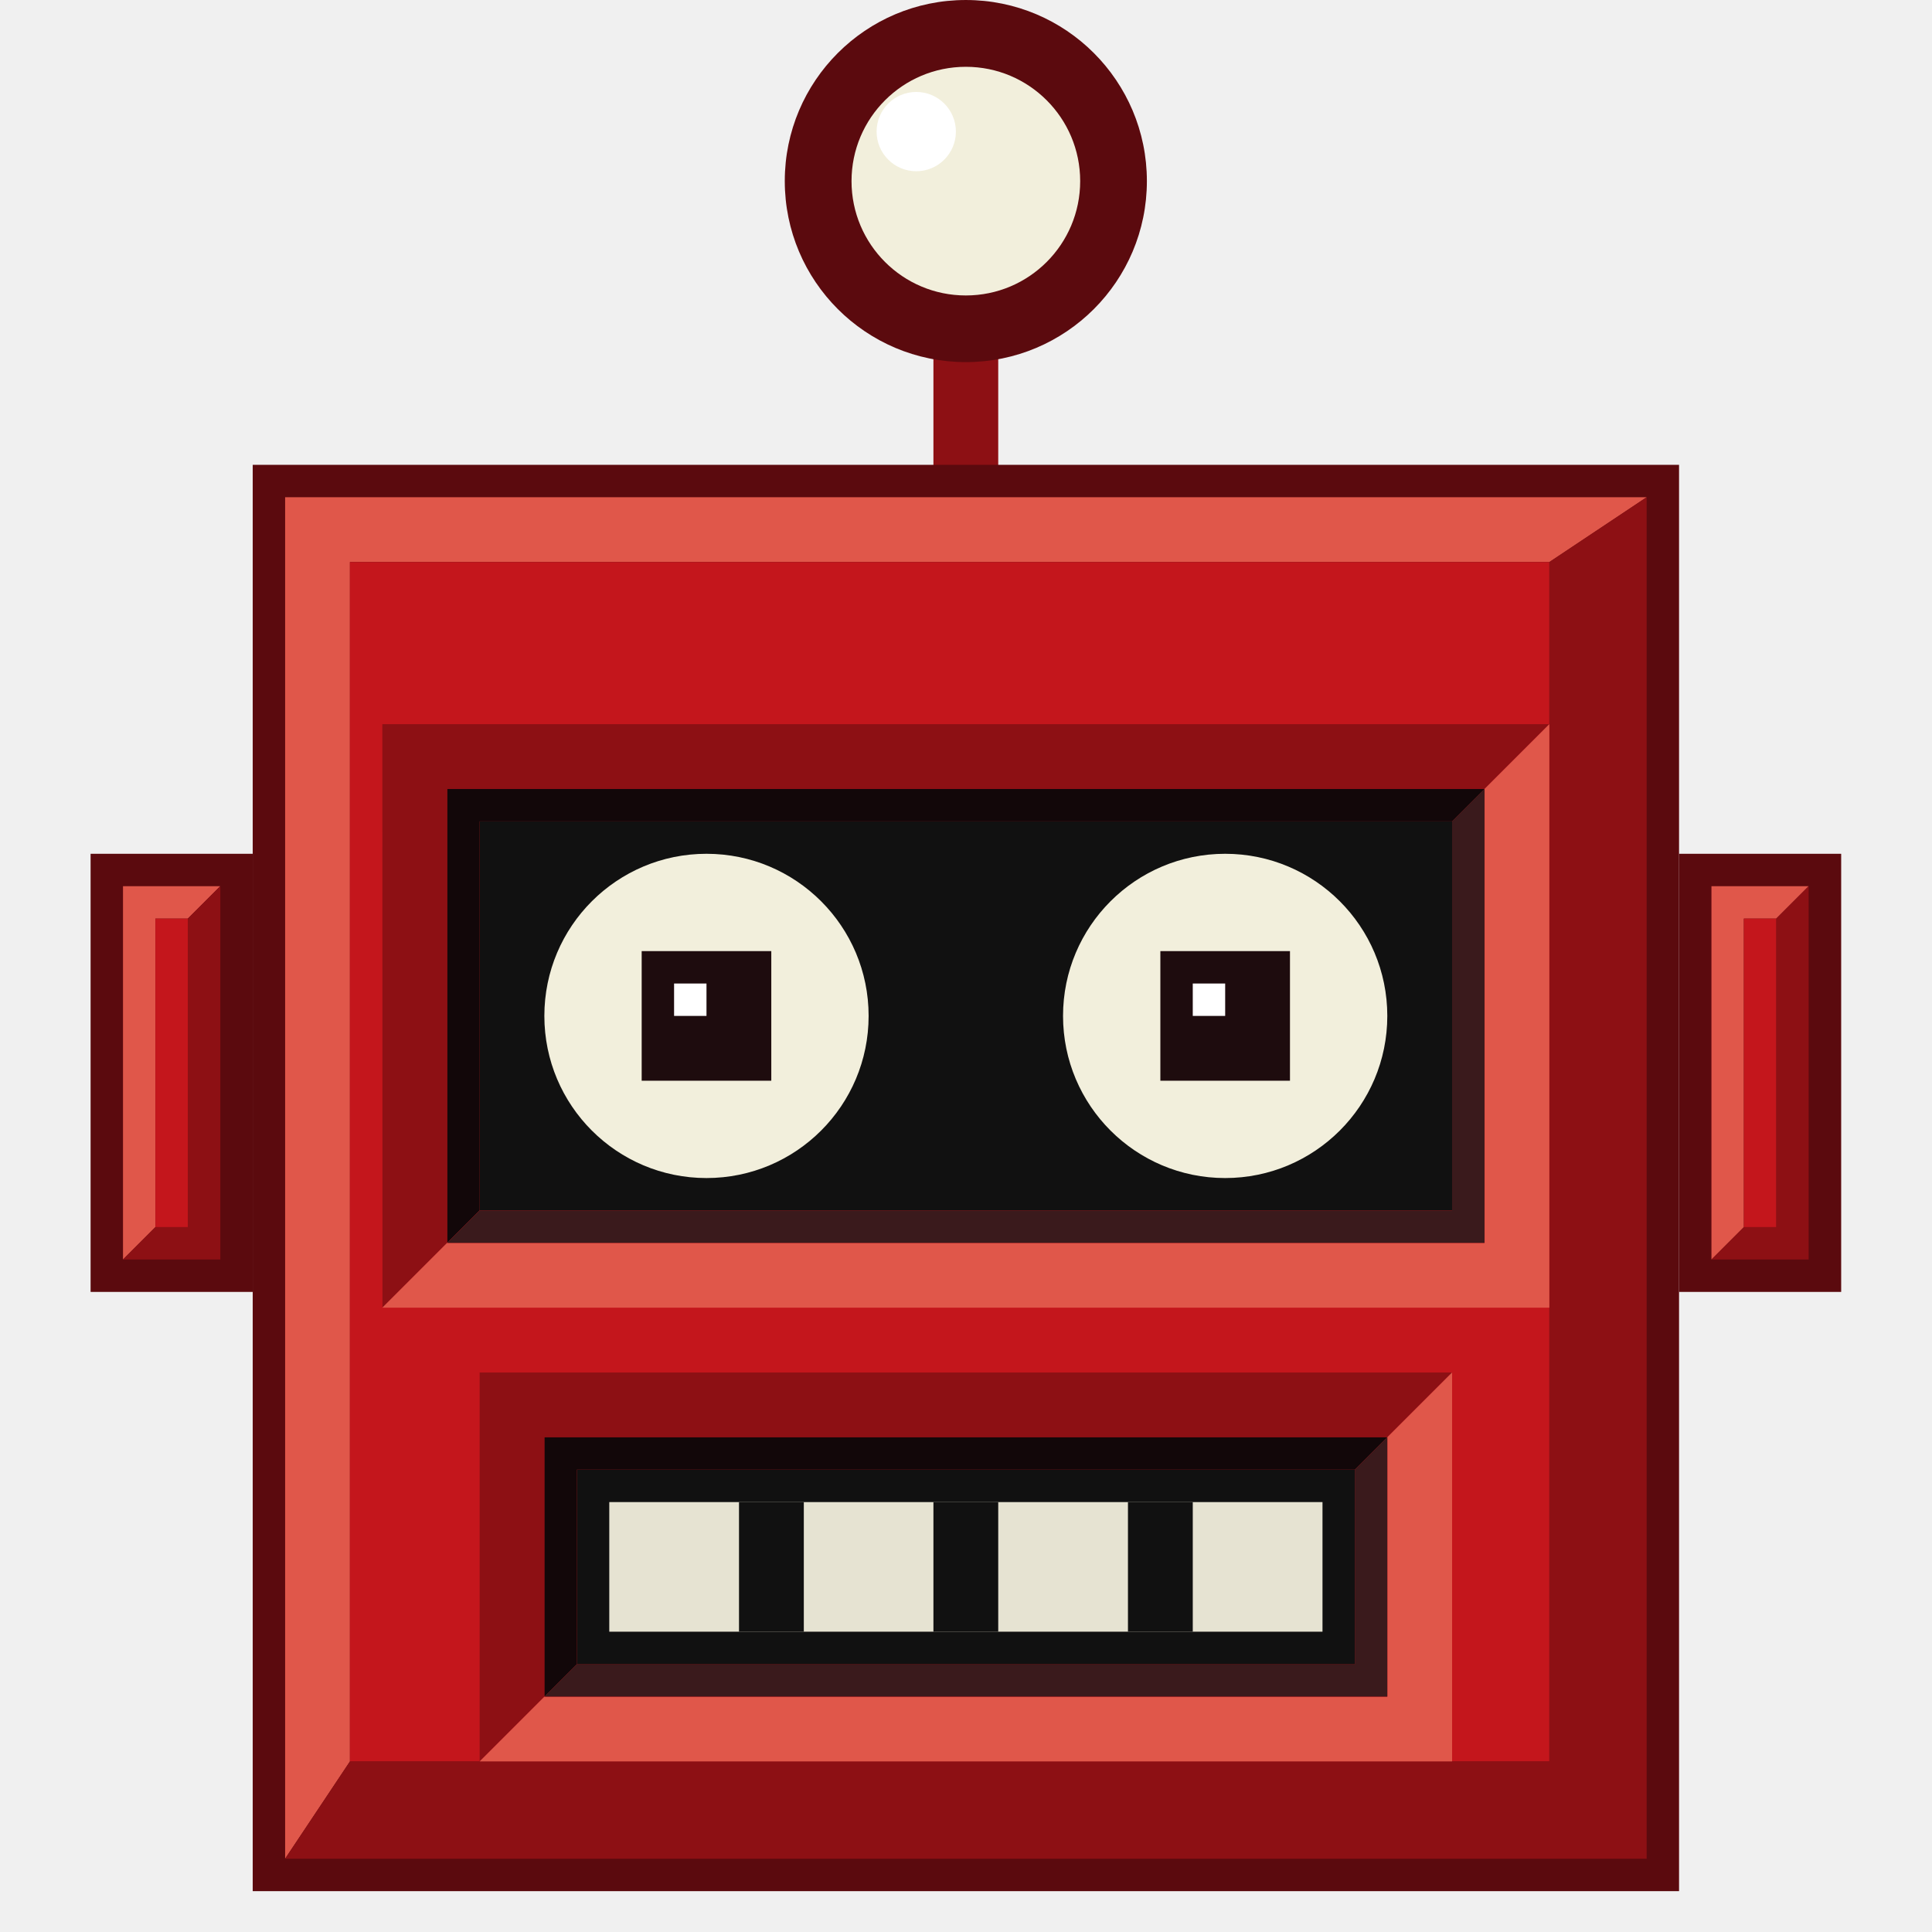
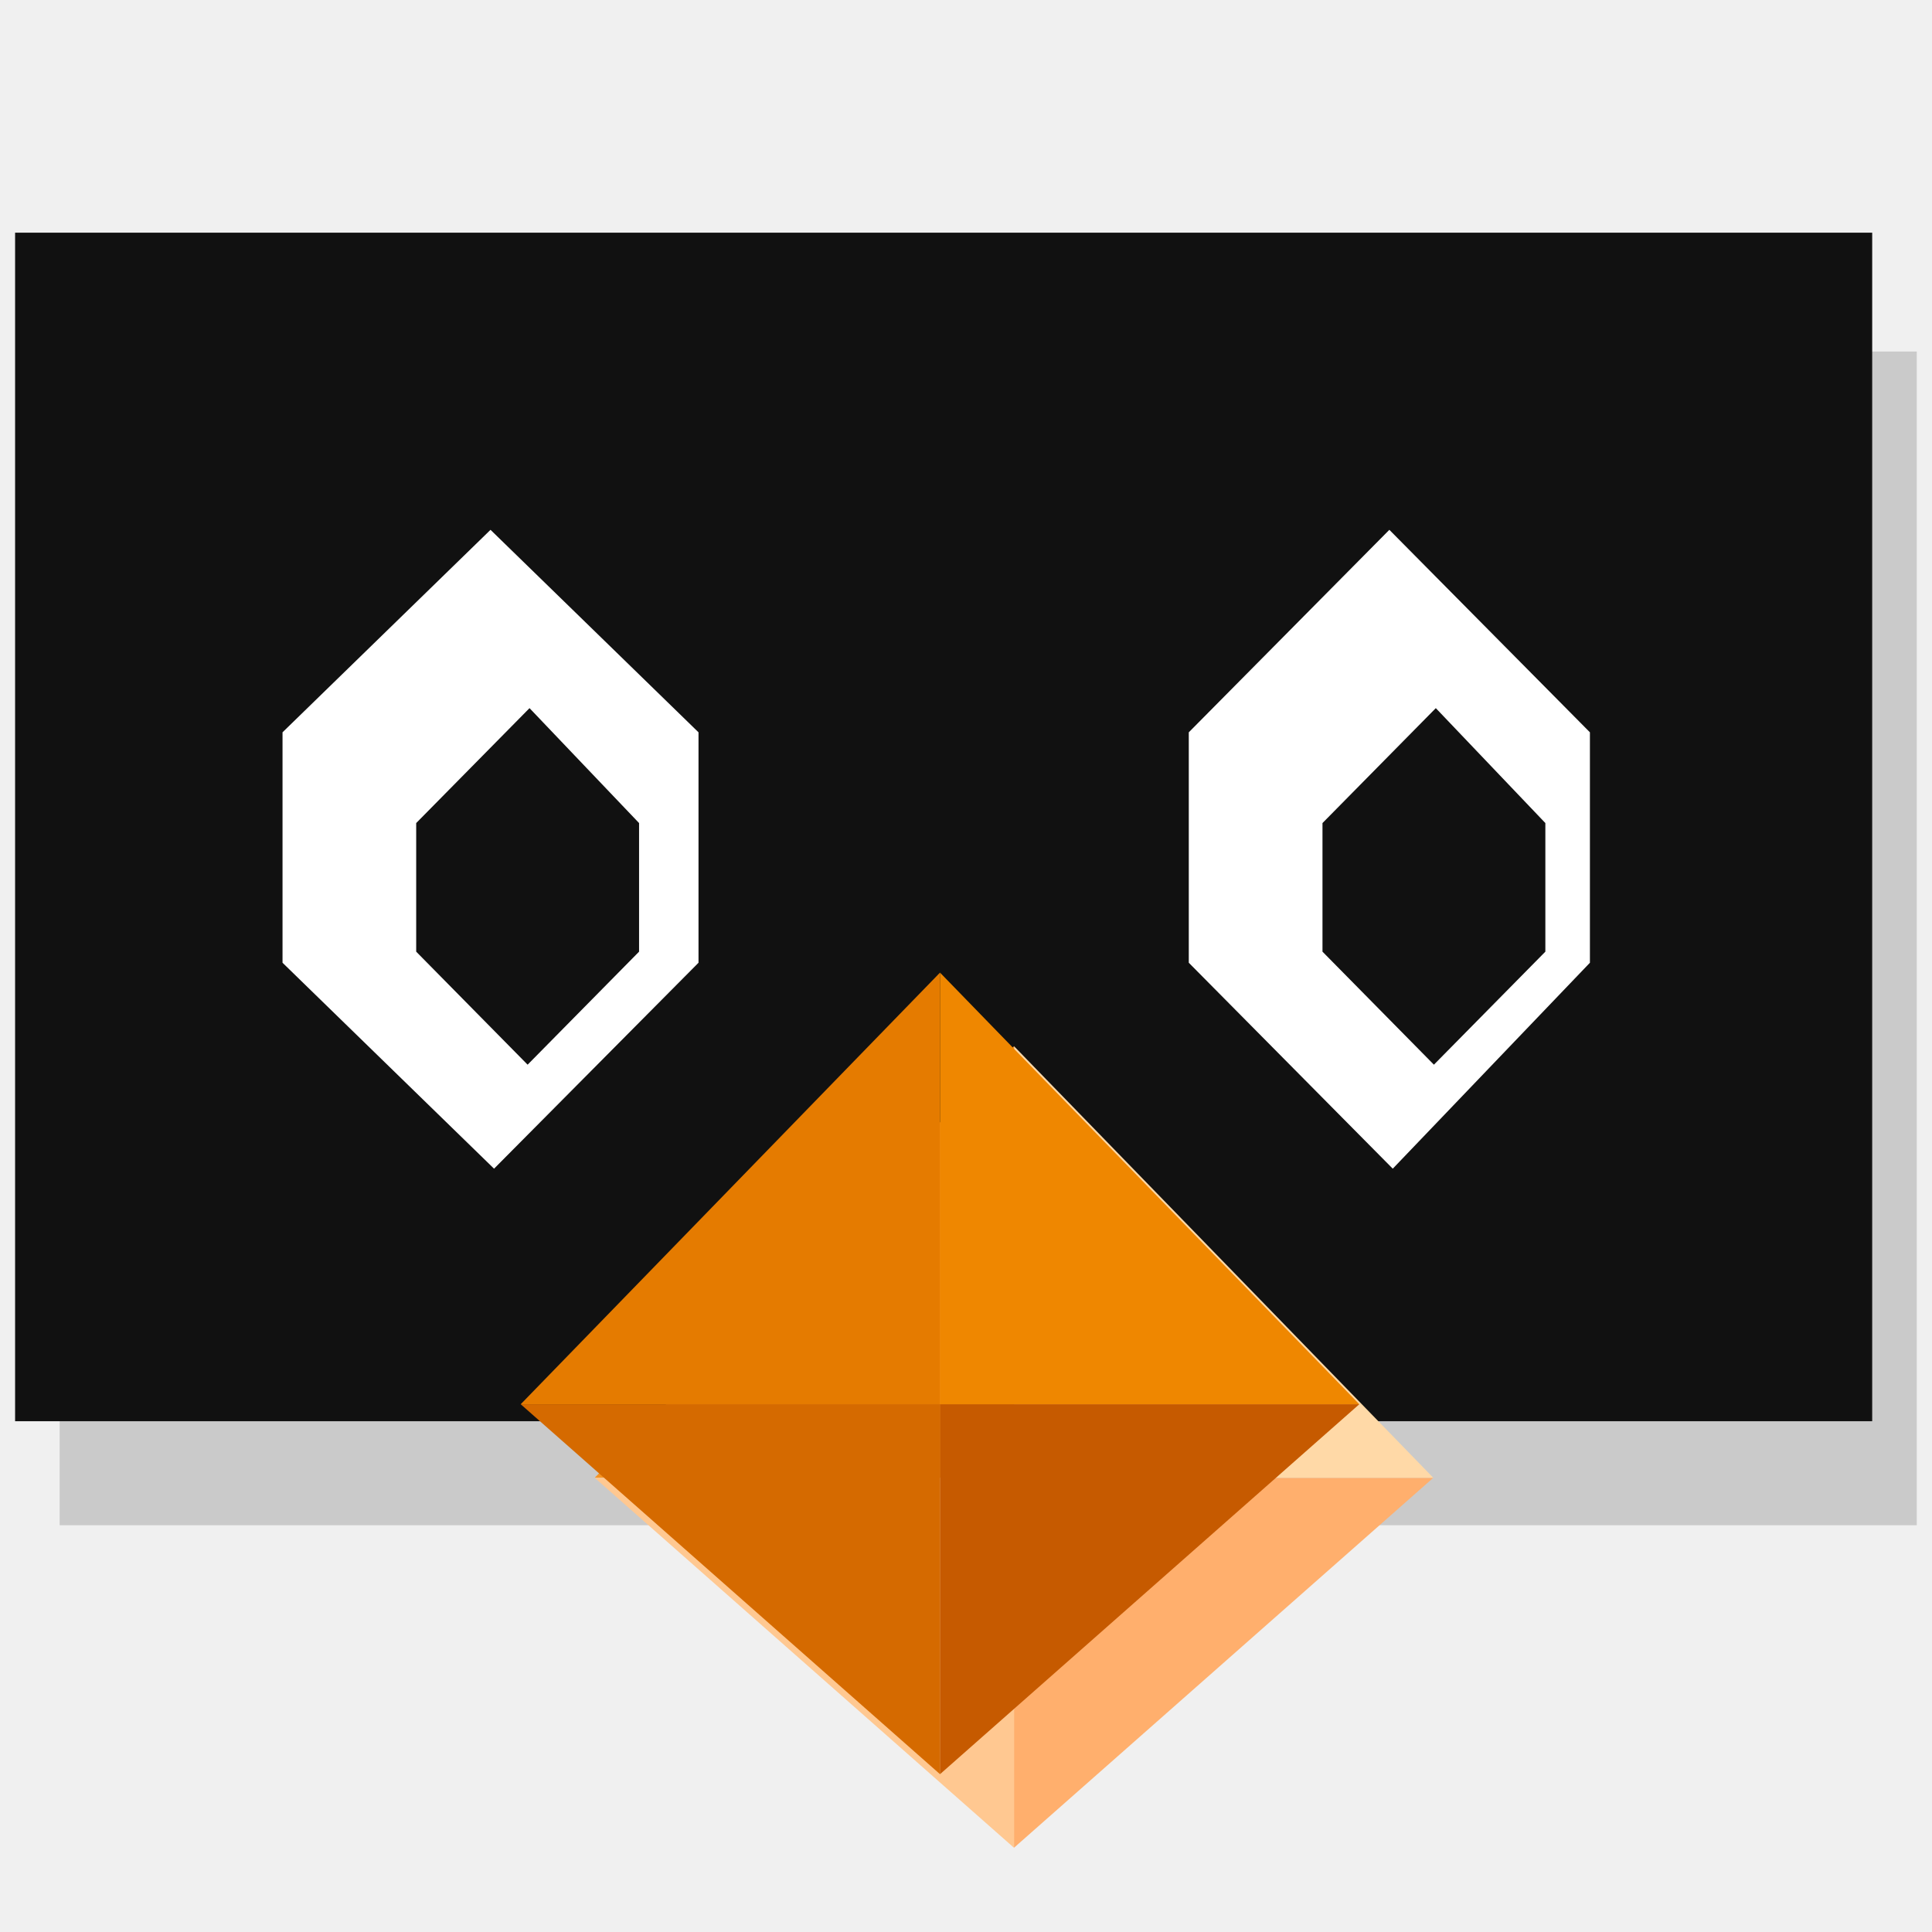
- <svg xmlns="http://www.w3.org/2000/svg" width="64" height="64" viewBox="0 0 16.933 16.933">
-   <style>.K{fill:#8d1014}.L{fill:#e0574a}.M{fill:#c4161c}.N{fill:#5b0a0e}.O{fill:#f2efdc}</style>
-   <path d="M8.181 2.937h.568v1.421h-.568z" class="K" />
-   <path d="M.794 7.483h1.421v3.84H.794z" class="N" />
-   <path d="M1.078 7.767h.852l-.284.284h-.284v2.704l-.284.284z" class="L" />
-   <path d="M1.931 7.767v3.272h-.853l.284-.284h.284V8.051z" class="K" />
-   <path d="M1.362 8.051h.284v2.704h-.284z" class="M" />
-   <path d="M14.716 7.483h1.421v3.84h-1.421z" class="N" />
-   <path d="M15 7.767h.852l-.284.284h-.284v2.704l-.284.284z" class="L" />
-   <path d="M15.852 7.767v3.272H15l.284-.284h.284V8.051z" class="K" />
-   <path d="M15.284 8.051h.284v2.704h-.284z" class="M" />
-   <path d="M2.215 4.074h12.501v12.501H2.215z" class="N" />
-   <path d="M2.499 4.358h11.933l-.852.568H3.067v10.512l-.568.852z" class="L" />
-   <path d="M14.432 4.358v11.933H2.499l.568-.852h10.512V4.926z" class="K" />
-   <path d="M3.067 4.926h10.512v10.512H3.067z" class="M" />
-   <path d="M3.351 6.347h10.228l-.568.568H3.92v3.978l-.568.568z" class="K" />
-   <path d="M13.579 6.347v5.114H3.351l.568-.568h9.092V6.915z" class="L" />
-   <path d="M3.92 6.915h9.092v3.978H3.92z" class="M" />
-   <path fill="#120709" d="M3.92 6.915h9.092l-.284.284H4.204v3.409l-.284.284z" />
-   <path fill="#3a1a1c" d="M13.011 6.915v3.978H3.92l.284-.284h8.523v-3.41z" />
-   <path fill="#111" d="M4.204 7.199h8.523v3.409H4.204z" />
-   <circle cx="6.192" cy="8.904" r="1.421" class="O" />
-   <path fill="#1e0c0e" d="M5.624 8.336H6.76v1.136H5.624z" />
-   <path fill="#fff" d="M5.908 8.62h.284v.284h-.284z" />
-   <circle cx="10.738" cy="8.904" r="1.421" class="O" />
-   <path fill="#1e0c0e" d="M10.17 8.336h1.136v1.136H10.17z" />
-   <path fill="#fff" d="M10.454 8.62h.284v.284h-.284z" />
-   <path d="M4.204 12.029h8.523l-.568.568H4.772v2.273l-.568.568z" class="K" />
-   <path d="M12.727 12.029v3.409H4.204l.568-.568h7.387v-2.273z" class="L" />
-   <path d="M4.772 12.597h7.387v2.273H4.772z" class="M" />
-   <path fill="#120709" d="M4.772 12.597h7.387l-.284.284H5.056v1.705l-.284.284z" />
-   <path fill="#3a1a1c" d="M12.159 12.597v2.273H4.772l.284-.284h6.819v-1.705z" />
-   <path fill="#111" d="M5.056 12.881h6.819v1.705H5.056z" />
-   <path fill="#e6e3d2" d="M5.34 13.165h6.251v1.136H5.34z" />
-   <path d="M6.477 13.165h.568v1.136h-.568zm1.704 0h.568v1.136h-.568zm1.705 0h.568v1.136h-.568z" fill="#111" />
-   <g transform="matrix(1.263403 0 0 1.263403 -84.25234 -141.0589)">
-     <circle cx="73.387" cy="112.906" r="1.256" class="N" />
-     <g transform="matrix(.431743 0 0 .431743 49.88047 71.9561)">
-       <circle cx="54.446" cy="94.849" r="1.837" class="O" />
-       <circle cx="53.649" cy="94.053" r=".637" fill="#fff" />
-     </g>
-   </g>
+ <svg xmlns="http://www.w3.org/2000/svg" width="64" height="64" fill="none">
+   <path d="M1.976 11.645h61.519v38.88H1.976z" fill="#cacaca" />
+   <path d="M.5 7.708h61.519V47.08H.5z" fill="#111" />
+   <path d="M23.139 24.259v7.633l-6.773 6.822-7.007-6.822v-7.633l6.89-6.708z" fill="#fff" />
+   <use href="#B" fill="#111" />
+   <path d="M52.668 24.259v7.633l-6.531 6.822-6.757-6.822v-7.633l6.644-6.708z" fill="#fff" />
+   <use href="#B" x="30.022" fill="#111" />
+   <path d="M19.7 48.954l13.89-14.298v14.298z" fill="#f59423" />
+   <path d="M19.7 48.954h13.89v12.256z" fill="#ffc891" />
+   <path d="M33.59 48.954h13.89L33.59 61.209z" fill="#ffaf6d" />
+   <path d="M33.59 34.656l13.89 14.298H33.59z" fill="#ffd9a7" />
+   <path d="M17.249 46.517l13.89-14.298v14.298z" fill="#e57b00" />
+   <path d="M17.249 46.517h13.89v12.255z" fill="#d56a00" />
+   <path d="M31.139 46.517h13.89l-13.89 12.255z" fill="#c65a00" />
+   <path d="M31.139 32.219l13.89 14.298h-13.89z" fill="#ef8700" />
+   <defs>
+     <path id="B" d="M21.17 31.525v-4.26l-3.629-3.807-3.754 3.807v4.26l3.691 3.744z" />
+   </defs>
</svg>
